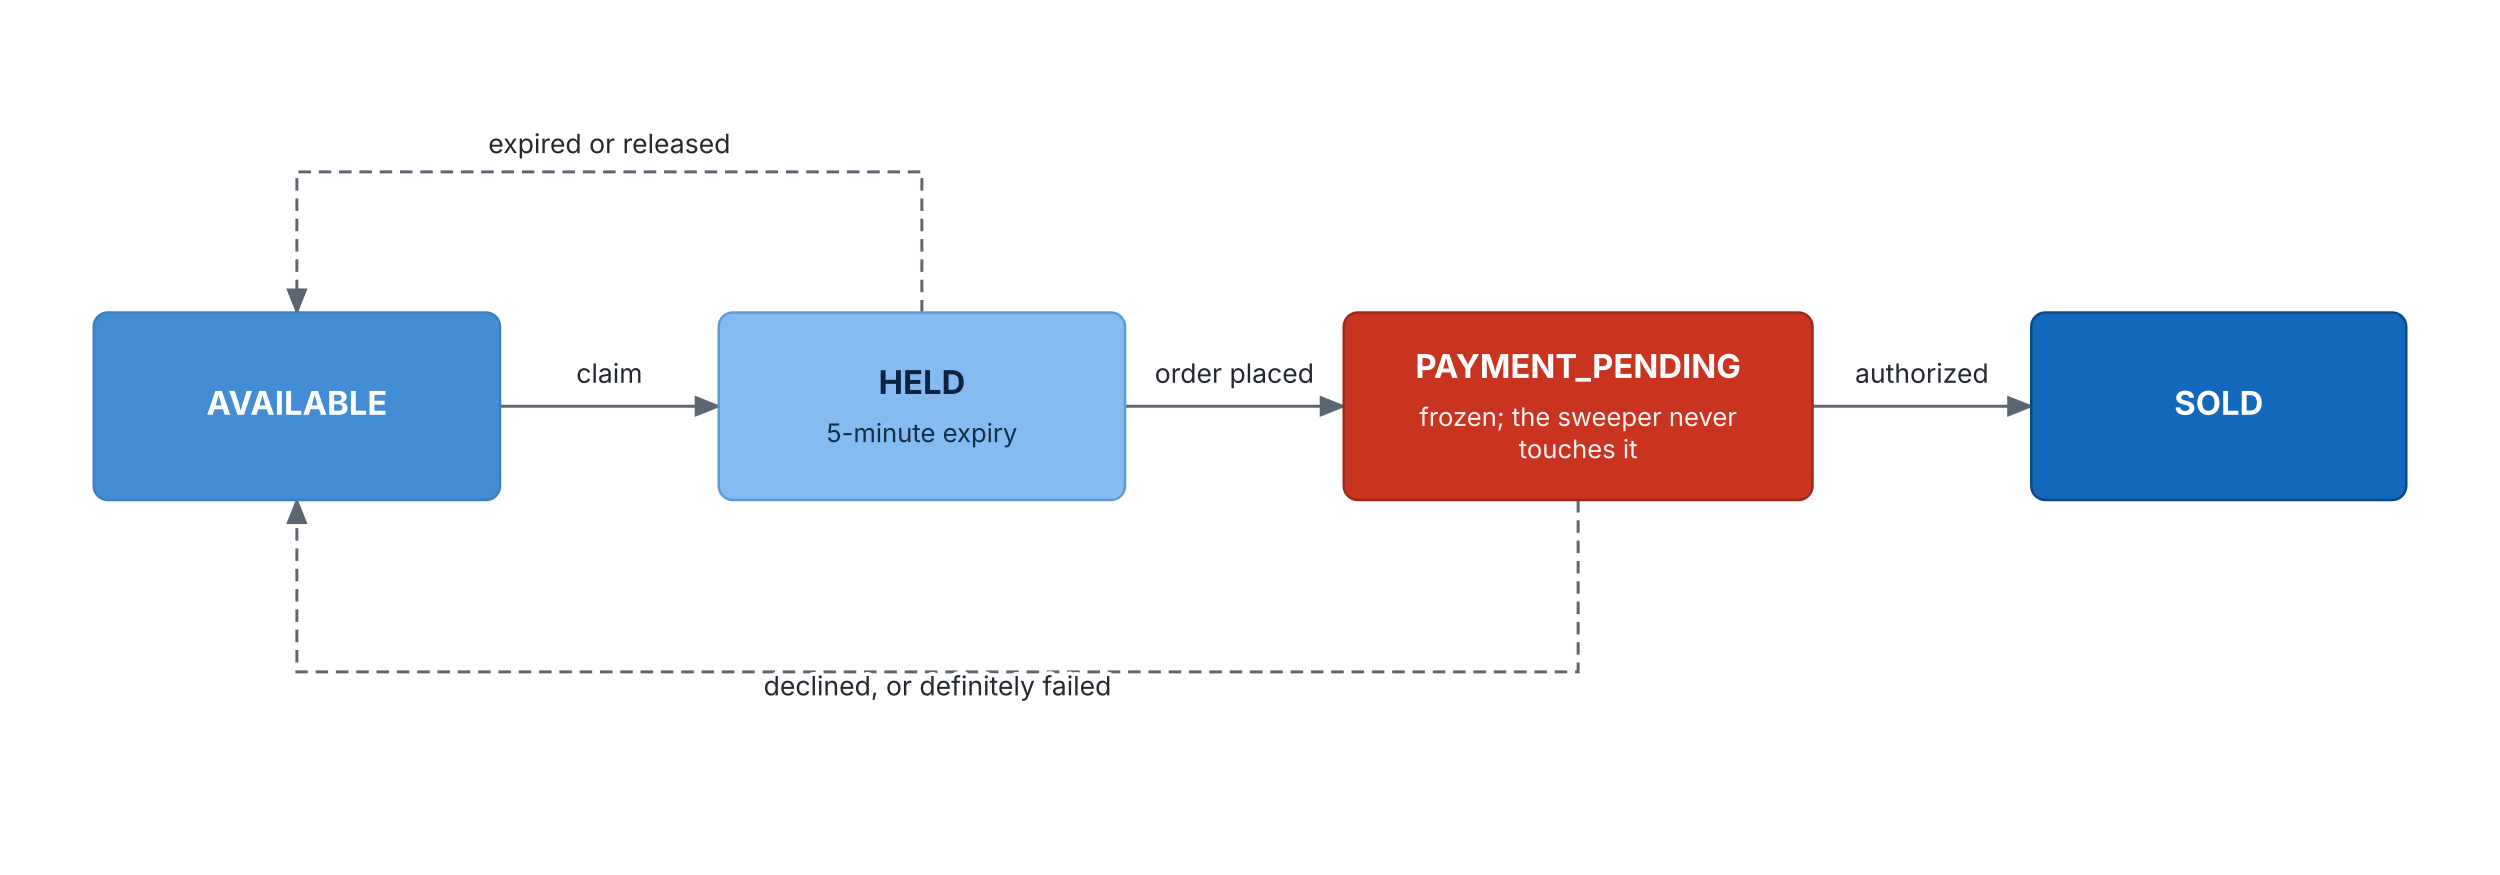
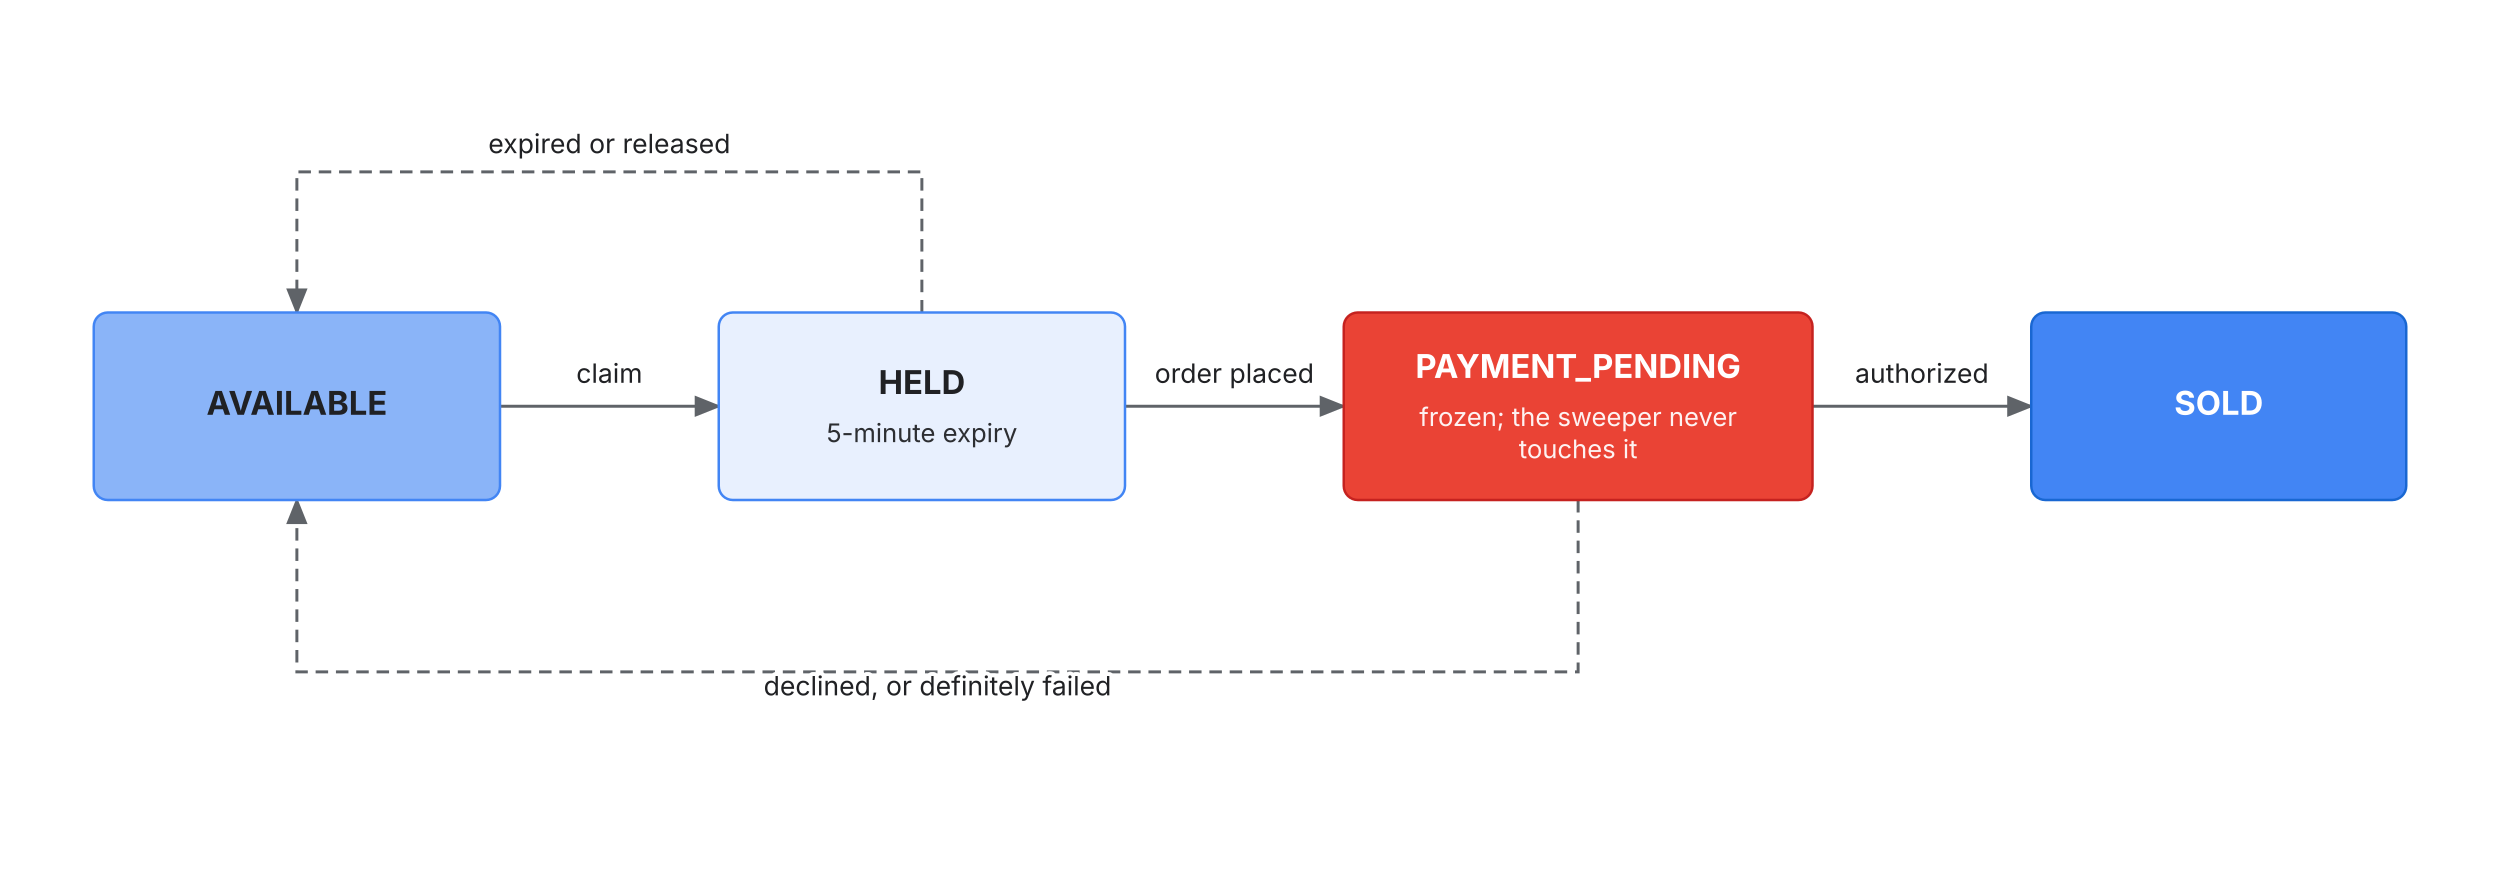
<svg xmlns="http://www.w3.org/2000/svg" class="c4" viewBox="0 0 1600 560" width="1600" height="560">
  <defs>
    <marker id="c4a" viewBox="0 0 10 10" refX="9" refY="5" markerWidth="9" markerHeight="9" orient="auto">
-       <path d="M0,1 L10,5 L0,9 z" fill="#5b6672" />
+       <path d="M0,1 L10,5 L0,9 z" fill="#5f6368" />
    </marker>
    <marker id="c4a-s" viewBox="0 0 10 10" refX="1" refY="5" markerWidth="9" markerHeight="9" orient="auto">
-       <path d="M10,1 L0,5 L10,9 z" fill="#5b6672" />
+       <path d="M10,1 L0,5 L10,9 z" fill="#5f6368" />
    </marker>
  </defs>
  <rect width="1600" height="560" fill="#ffffff" />
-   <path d="M320.0,260.0 L460.0,260.0" fill="none" stroke="#5b6672" stroke-width="1.9" marker-end="url(#c4a)" />
-   <text x="390.0" y="245.0" text-anchor="middle" font-family="Inter, Helvetica, Arial, sans-serif" font-size="17.0" fill="#24292f" font-style="normal" paint-order="stroke" stroke="#ffffff" stroke-width="5" stroke-linejoin="round">claim</text>
-   <path d="M720.0,260.0 L860.0,260.0" fill="none" stroke="#5b6672" stroke-width="1.9" marker-end="url(#c4a)" />
-   <text x="790.0" y="245.0" text-anchor="middle" font-family="Inter, Helvetica, Arial, sans-serif" font-size="17.0" fill="#24292f" font-style="normal" paint-order="stroke" stroke="#ffffff" stroke-width="5" stroke-linejoin="round">order placed</text>
-   <path d="M1160.0,260.0 L1300.0,260.0" fill="none" stroke="#5b6672" stroke-width="1.9" marker-end="url(#c4a)" />
-   <text x="1230.0" y="245.0" text-anchor="middle" font-family="Inter, Helvetica, Arial, sans-serif" font-size="17.0" fill="#24292f" font-style="normal" paint-order="stroke" stroke="#ffffff" stroke-width="5" stroke-linejoin="round">authorized</text>
-   <path d="M590.0,200.0 L590.0,110.0 L190.0,110.0 L190.0,200.0" fill="none" stroke="#5b6672" stroke-width="1.9" stroke-dasharray="8 5" marker-end="url(#c4a)" />
-   <text x="390.0" y="98.0" text-anchor="middle" font-family="Inter, Helvetica, Arial, sans-serif" font-size="17.0" fill="#24292f" font-style="normal" paint-order="stroke" stroke="#ffffff" stroke-width="5" stroke-linejoin="round">expired or released</text>
-   <path d="M1010.0,320.0 L1010.0,430.0 L190.0,430.0 L190.0,320.0" fill="none" stroke="#5b6672" stroke-width="1.9" stroke-dasharray="8 5" marker-end="url(#c4a)" />
-   <text x="600.0" y="445.0" text-anchor="middle" font-family="Inter, Helvetica, Arial, sans-serif" font-size="17.0" fill="#24292f" font-style="normal" paint-order="stroke" stroke="#ffffff" stroke-width="5" stroke-linejoin="round">declined, or definitely failed</text>
-   <rect x="60" y="200" width="260" height="120" rx="9" fill="#438dd5" stroke="#3c7fc0" stroke-width="1.6" />
-   <text x="190.0" y="265.46" text-anchor="middle" font-family="Inter, Helvetica, Arial, sans-serif" font-size="21" font-weight="700" fill="#ffffff">AVAILABLE</text>
-   <rect x="460" y="200" width="260" height="120" rx="9" fill="#85bbf0" stroke="#5d9bd6" stroke-width="1.6" />
-   <text x="590.0" y="252.17" text-anchor="middle" font-family="Inter, Helvetica, Arial, sans-serif" font-size="21" font-weight="700" fill="#0b2540">HELD</text>
-   <text x="590.0" y="282.95" text-anchor="middle" font-family="Inter, Helvetica, Arial, sans-serif" font-size="16.4" fill="#0b2540" fill-opacity="0.93">5-minute expiry</text>
-   <rect x="860" y="200" width="300" height="120" rx="9" fill="#c8341f" stroke="#9d2817" stroke-width="1.6" />
-   <text x="1010.0" y="241.88" text-anchor="middle" font-family="Inter, Helvetica, Arial, sans-serif" font-size="21" font-weight="700" fill="#ffffff">PAYMENT_PENDING</text>
-   <text x="1010.0" y="272.66" text-anchor="middle" font-family="Inter, Helvetica, Arial, sans-serif" font-size="16.4" fill="#ffffff" fill-opacity="0.93">frozen; the sweeper never</text>
-   <text x="1010.0" y="293.24" text-anchor="middle" font-family="Inter, Helvetica, Arial, sans-serif" font-size="16.4" fill="#ffffff" fill-opacity="0.93">touches it</text>
-   <rect x="1300" y="200" width="240" height="120" rx="9" fill="#1168bd" stroke="#0b4884" stroke-width="1.6" />
-   <text x="1420.0" y="265.46" text-anchor="middle" font-family="Inter, Helvetica, Arial, sans-serif" font-size="21" font-weight="700" fill="#ffffff">SOLD</text>
+   <g data-k="e:0">
+     <path d="M320.0,260.0 L460.0,260.0" fill="none" stroke="#5f6368" stroke-width="1.9" marker-end="url(#c4a)" />
+     <text x="390.0" y="245.0" text-anchor="middle" font-family="Inter, Roboto, sans-serif" font-size="17.0" fill="#202124" font-style="normal" paint-order="stroke" stroke="#ffffff" stroke-width="5" stroke-linejoin="round">claim</text>
+   </g>
+   <g data-k="e:1">
+     <path d="M720.0,260.0 L860.0,260.0" fill="none" stroke="#5f6368" stroke-width="1.9" marker-end="url(#c4a)" />
+     <text x="790.0" y="245.0" text-anchor="middle" font-family="Inter, Roboto, sans-serif" font-size="17.0" fill="#202124" font-style="normal" paint-order="stroke" stroke="#ffffff" stroke-width="5" stroke-linejoin="round">order placed</text>
+   </g>
+   <g data-k="e:2">
+     <path d="M1160.0,260.0 L1300.0,260.0" fill="none" stroke="#5f6368" stroke-width="1.9" marker-end="url(#c4a)" />
+     <text x="1230.0" y="245.0" text-anchor="middle" font-family="Inter, Roboto, sans-serif" font-size="17.0" fill="#202124" font-style="normal" paint-order="stroke" stroke="#ffffff" stroke-width="5" stroke-linejoin="round">authorized</text>
+   </g>
+   <g data-k="e:3">
+     <path d="M590.0,200.0 L590.0,110.0 L190.0,110.0 L190.0,200.0" fill="none" stroke="#5f6368" stroke-width="1.9" stroke-dasharray="8 5" marker-end="url(#c4a)" />
+     <text x="390.0" y="98.0" text-anchor="middle" font-family="Inter, Roboto, sans-serif" font-size="17.0" fill="#202124" font-style="normal" paint-order="stroke" stroke="#ffffff" stroke-width="5" stroke-linejoin="round">expired or released</text>
+   </g>
+   <g data-k="e:4">
+     <path d="M1010.0,320.0 L1010.0,430.0 L190.0,430.0 L190.0,320.0" fill="none" stroke="#5f6368" stroke-width="1.9" stroke-dasharray="8 5" marker-end="url(#c4a)" />
+     <text x="600.0" y="445.0" text-anchor="middle" font-family="Inter, Roboto, sans-serif" font-size="17.0" fill="#202124" font-style="normal" paint-order="stroke" stroke="#ffffff" stroke-width="5" stroke-linejoin="round">declined, or definitely failed</text>
+   </g>
+   <g data-k="n:av">
+     <rect x="60" y="200" width="260" height="120" rx="9" fill="#8ab4f8" stroke="#4285f4" stroke-width="1.6" />
+     <text x="190.0" y="265.46" text-anchor="middle" font-family="Inter, Roboto, sans-serif" font-size="21" font-weight="700" fill="#202124">AVAILABLE</text>
+   </g>
+   <g data-k="n:held">
+     <rect x="460" y="200" width="260" height="120" rx="9" fill="#e8f0fe" stroke="#4285f4" stroke-width="1.6" />
+     <text x="590.0" y="252.17" text-anchor="middle" font-family="Inter, Roboto, sans-serif" font-size="21" font-weight="700" fill="#202124">HELD</text>
+     <text x="590.0" y="282.95" text-anchor="middle" font-family="Inter, Roboto, sans-serif" font-size="16.4" fill="#202124" fill-opacity="0.93">5-minute expiry</text>
+   </g>
+   <g data-k="n:pp">
+     <rect x="860" y="200" width="300" height="120" rx="9" fill="#ea4335" stroke="#c5221f" stroke-width="1.6" />
+     <text x="1010.0" y="241.88" text-anchor="middle" font-family="Inter, Roboto, sans-serif" font-size="21" font-weight="700" fill="#ffffff">PAYMENT_PENDING</text>
+     <text x="1010.0" y="272.66" text-anchor="middle" font-family="Inter, Roboto, sans-serif" font-size="16.4" fill="#ffffff" fill-opacity="0.93">frozen; the sweeper never</text>
+     <text x="1010.0" y="293.24" text-anchor="middle" font-family="Inter, Roboto, sans-serif" font-size="16.4" fill="#ffffff" fill-opacity="0.93">touches it</text>
+   </g>
+   <g data-k="n:sold">
+     <rect x="1300" y="200" width="240" height="120" rx="9" fill="#4285f4" stroke="#1967d2" stroke-width="1.6" />
+     <text x="1420.0" y="265.46" text-anchor="middle" font-family="Inter, Roboto, sans-serif" font-size="21" font-weight="700" fill="#ffffff">SOLD</text>
+   </g>
</svg>
